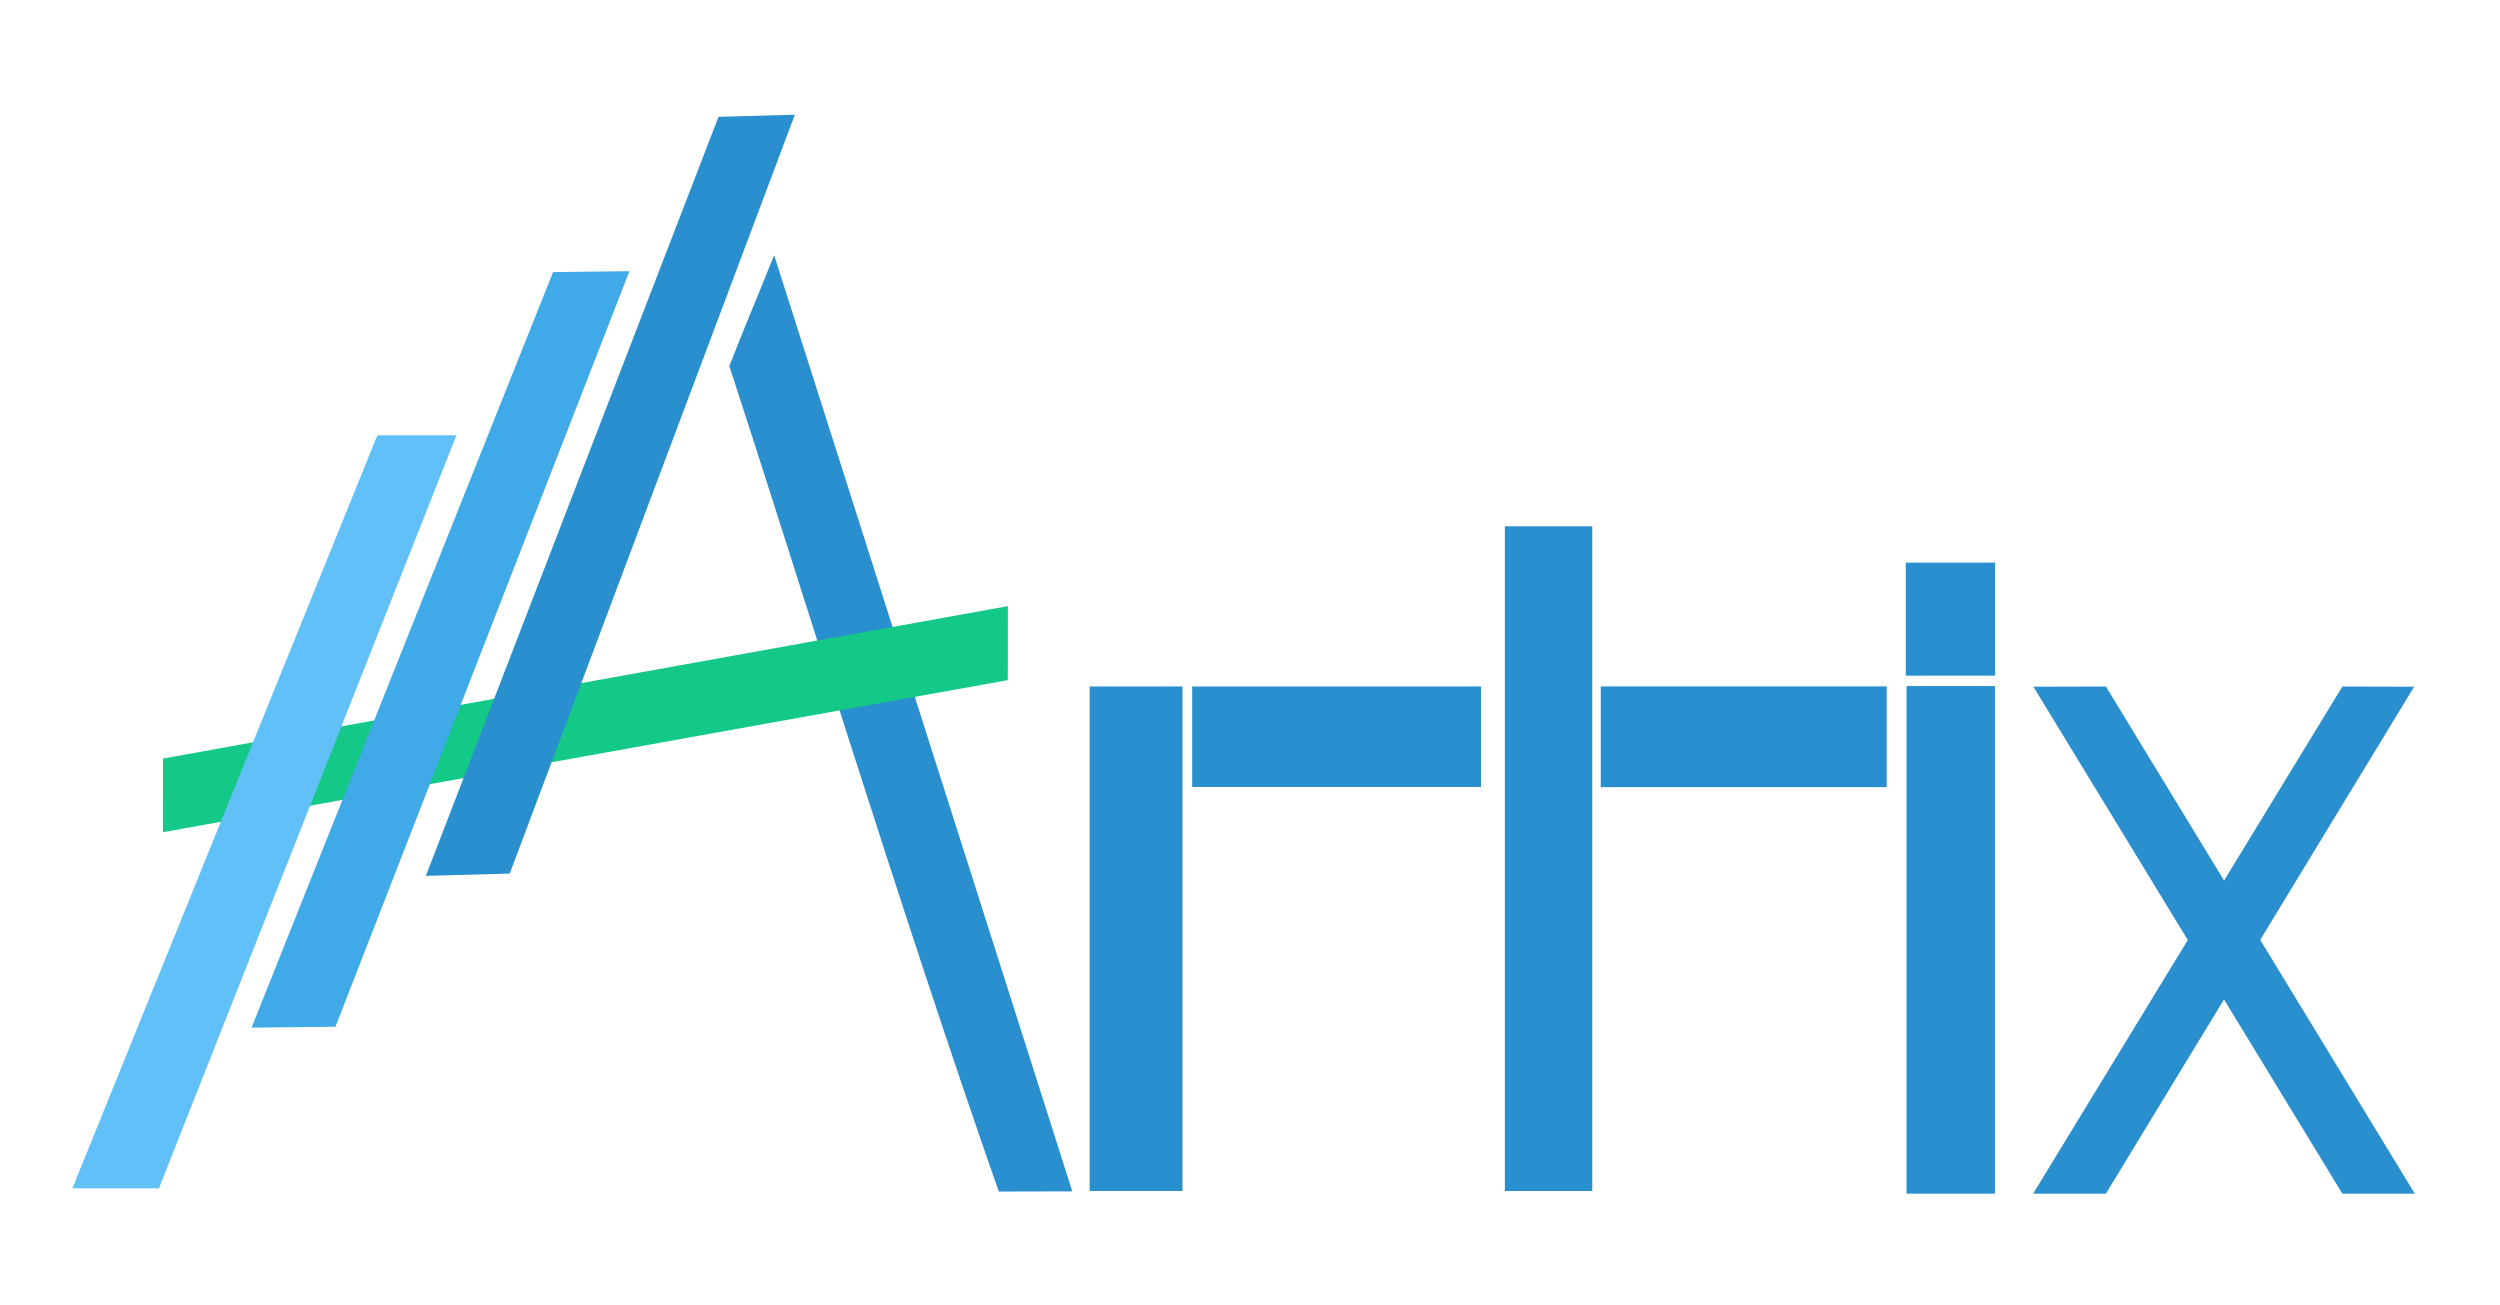
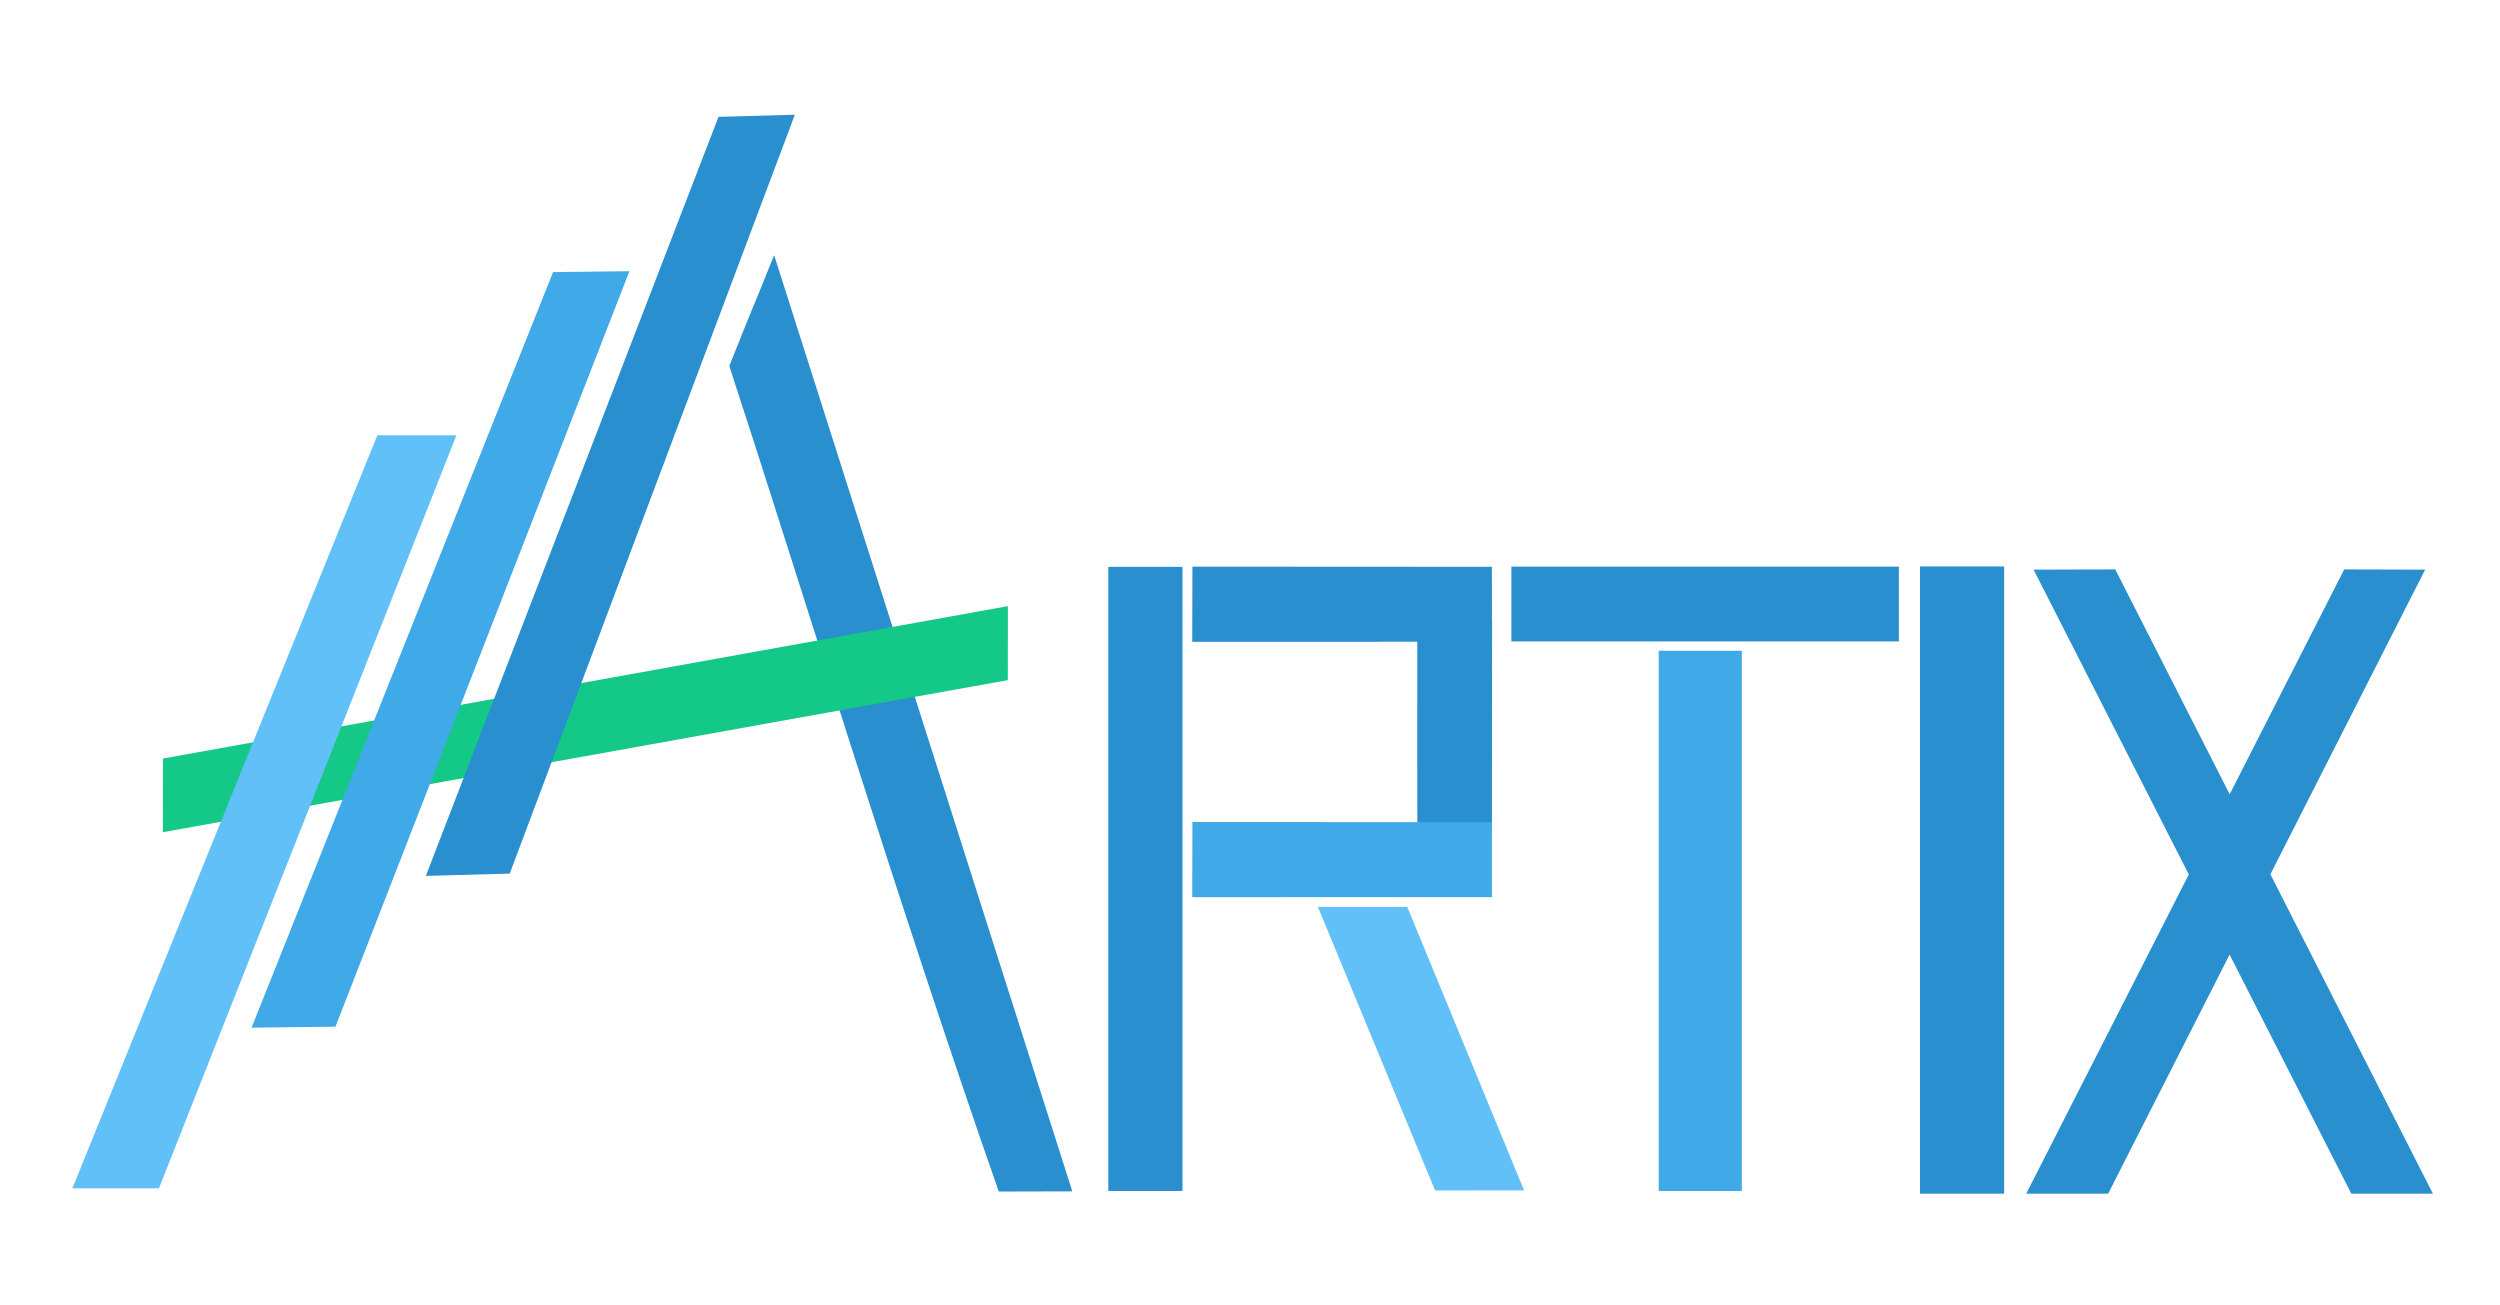
<svg xmlns="http://www.w3.org/2000/svg" width="575mm" height="300mm" viewBox="0 0 575 300" version="1.1" id="svg8">
  <defs id="defs2" />
  <g id="layer1" transform="translate(0,3)">
+     <path style="opacity:1;fill:#298fce;fill-opacity:1;fill-rule:nonzero;stroke:none;stroke-width:0.29;stroke-miterlimit:4;stroke-dasharray:none;stroke-dashoffset:24.5;stroke-opacity:1" d="m 325.968,139.832 17.213,0.032 -0.038,48.917 -17.163,0.009 z" id="path866" />
    <path style="fill:#298fce;fill-opacity:1;stroke:none;stroke-width:0.283px;stroke-linecap:butt;stroke-linejoin:miter;stroke-opacity:1" d="m 178.051,55.683 68.58,215.331 -16.914,0.04 C 207.025,206.242 182.939,127.533 167.742,81.184 c 6.496,-16.352 4.654,-11.374 10.309,-25.502 z" id="path828-8-0-1" />
    <path style="fill:#14c887;fill-opacity:1;stroke:none;stroke-width:0.283px;stroke-linecap:butt;stroke-linejoin:miter;stroke-opacity:1" d="m 231.811,136.412 -0.014,17.016 -194.328,34.976 0.014,-16.937 z" id="path828-8-0-7" />
    <path style="fill:#62c0f8;fill-opacity:1;stroke:none;stroke-width:0.282px;stroke-linecap:butt;stroke-linejoin:miter;stroke-opacity:1" d="M 86.791,97.114 H 104.981 L 36.557,270.319 H 16.645 Z" id="path828" />
    <path style="fill:#40a9e7;fill-opacity:1;stroke:none;stroke-width:0.283px;stroke-linecap:butt;stroke-linejoin:miter;stroke-opacity:1" d="M 127.207,59.58 144.769,59.376 77.157,233.142 57.859,233.36 Z" id="path828-8" />
    <path style="fill:#298fce;fill-opacity:1;stroke:none;stroke-width:0.283px;stroke-linecap:butt;stroke-linejoin:miter;stroke-opacity:1" d="m 165.258,23.875 17.558,-0.492 -65.579,174.544 -19.294,0.527 z" id="path828-8-0" />
-     <rect style="opacity:1;fill:#298fce;fill-opacity:1;fill-rule:nonzero;stroke:none;stroke-width:0.499;stroke-miterlimit:4;stroke-dasharray:none;stroke-dashoffset:24.5;stroke-opacity:1" id="rect832" width="21.355" height="116.033" x="250.619" y="154.892" ry="0" />
-     <rect style="opacity:1;fill:#298fce;fill-opacity:1;fill-rule:nonzero;stroke:none;stroke-width:0.393;stroke-miterlimit:4;stroke-dasharray:none;stroke-dashoffset:24.5;stroke-opacity:1" id="rect832-5" width="23.11" height="66.428" x="-178.003" y="274.201" ry="0" transform="rotate(-90)" />
-     <rect ry="0" y="118.047" x="346.117" height="152.879" width="20.108" id="rect859" style="opacity:1;fill:#298fce;fill-opacity:1;fill-rule:nonzero;stroke:none;stroke-width:0.555;stroke-miterlimit:4;stroke-dasharray:none;stroke-dashoffset:24.5;stroke-opacity:1" />
-     <rect transform="rotate(-90)" ry="0" y="368.172" x="-178.048" height="65.77" width="23.176" id="rect861" style="opacity:1;fill:#298fce;fill-opacity:1;fill-rule:nonzero;stroke:none;stroke-width:0.391;stroke-miterlimit:4;stroke-dasharray:none;stroke-dashoffset:24.5;stroke-opacity:1" />
-     <rect style="opacity:1;fill:#298fce;fill-opacity:1;fill-rule:nonzero;stroke:none;stroke-width:0.488;stroke-miterlimit:4;stroke-dasharray:none;stroke-dashoffset:24.5;stroke-opacity:1" id="rect863" width="20.327" height="116.746" x="438.506" y="154.797" ry="0" />
-     <rect ry="0" y="126.401" x="438.336" height="26.002" width="20.531" id="rect825" style="opacity:1;fill:#298fce;fill-opacity:1;fill-rule:nonzero;stroke:none;stroke-width:0.231;stroke-miterlimit:4;stroke-dasharray:none;stroke-dashoffset:24.5;stroke-opacity:1" />
-     <path id="rect833" style="opacity:1;fill:#298fce;fill-opacity:1;fill-rule:nonzero;stroke:none;stroke-width:0.474;stroke-miterlimit:4;stroke-dasharray:none;stroke-dashoffset:24.5;stroke-opacity:1" d="m 538.746,154.898 16.512,0.043 -70.902,116.602 -16.739,0.002 z m -71.065,0.043 16.676,-0.043 71.05,116.647 -16.661,-0.002 z" />
+     <path style="opacity:1;fill:#298fce;fill-opacity:1;fill-rule:nonzero;stroke:none;stroke-width:0.503;stroke-miterlimit:4;stroke-dasharray:none;stroke-dashoffset:24.5;stroke-opacity:1" d="m 254.909,127.378 h 17.065 v 143.548 h -17.065 z" id="rect832" />
+     <path style="opacity:1;fill:#40a9e7;fill-opacity:1;fill-rule:nonzero;stroke:none;stroke-width:0.488;stroke-miterlimit:4;stroke-dasharray:none;stroke-dashoffset:24.5;stroke-opacity:1" d="m 381.502,146.679 h 19.118 v 124.247 h -19.118 z" id="rect859" />
+     <path style="opacity:1;fill:#298fce;fill-opacity:1;fill-rule:nonzero;stroke:none;stroke-width:0.402;stroke-miterlimit:4;stroke-dasharray:none;stroke-dashoffset:24.5;stroke-opacity:1" d="m 347.622,144.524 v -17.203 h 89.116 v 17.203 z" id="rect861" />
+     <path style="opacity:1;fill:#298fce;fill-opacity:1;fill-rule:nonzero;stroke:none;stroke-width:0.529;stroke-miterlimit:4;stroke-dasharray:none;stroke-dashoffset:24.5;stroke-opacity:1" d="m 441.604,127.282 h 19.347 v 144.261 h -19.347 z" id="rect863" />
+     <path id="rect833" style="opacity:1;fill:#298fce;fill-opacity:1;fill-rule:nonzero;stroke:none;stroke-width:0.533;stroke-miterlimit:4;stroke-dasharray:none;stroke-dashoffset:24.5;stroke-opacity:1" d="m 539.17,127.962 18.612,0.053 -72.907,143.527 -18.845,0.002 z m -71.443,0.053 18.78,-0.053 73.06,143.582 -18.765,-0.002 z" />
+     <path id="path858" d="m 303.112,205.573 20.555,0.011 26.874,65.208 -20.473,0.013 z" style="opacity:1;fill:#62c0f8;fill-opacity:1;fill-rule:nonzero;stroke:none;stroke-width:0.378;stroke-miterlimit:4;stroke-dasharray:none;stroke-dashoffset:24.5;stroke-opacity:1" />
+     <path style="opacity:1;fill:#298fce;fill-opacity:1;fill-rule:nonzero;stroke:none;stroke-width:0.345;stroke-miterlimit:4;stroke-dasharray:none;stroke-dashoffset:24.5;stroke-opacity:1" d="m 274.212,144.614 0.044,-17.286 68.881,0.038 0.013,17.236 z" id="path862" />
+     <path id="path864" d="m 274.212,203.352 0.044,-17.286 68.881,0.038 0.013,17.236 z" style="opacity:1;fill:#40a9e7;fill-opacity:1;fill-rule:nonzero;stroke:none;stroke-width:0.345;stroke-miterlimit:4;stroke-dasharray:none;stroke-dashoffset:24.5;stroke-opacity:1" />
  </g>
</svg>
